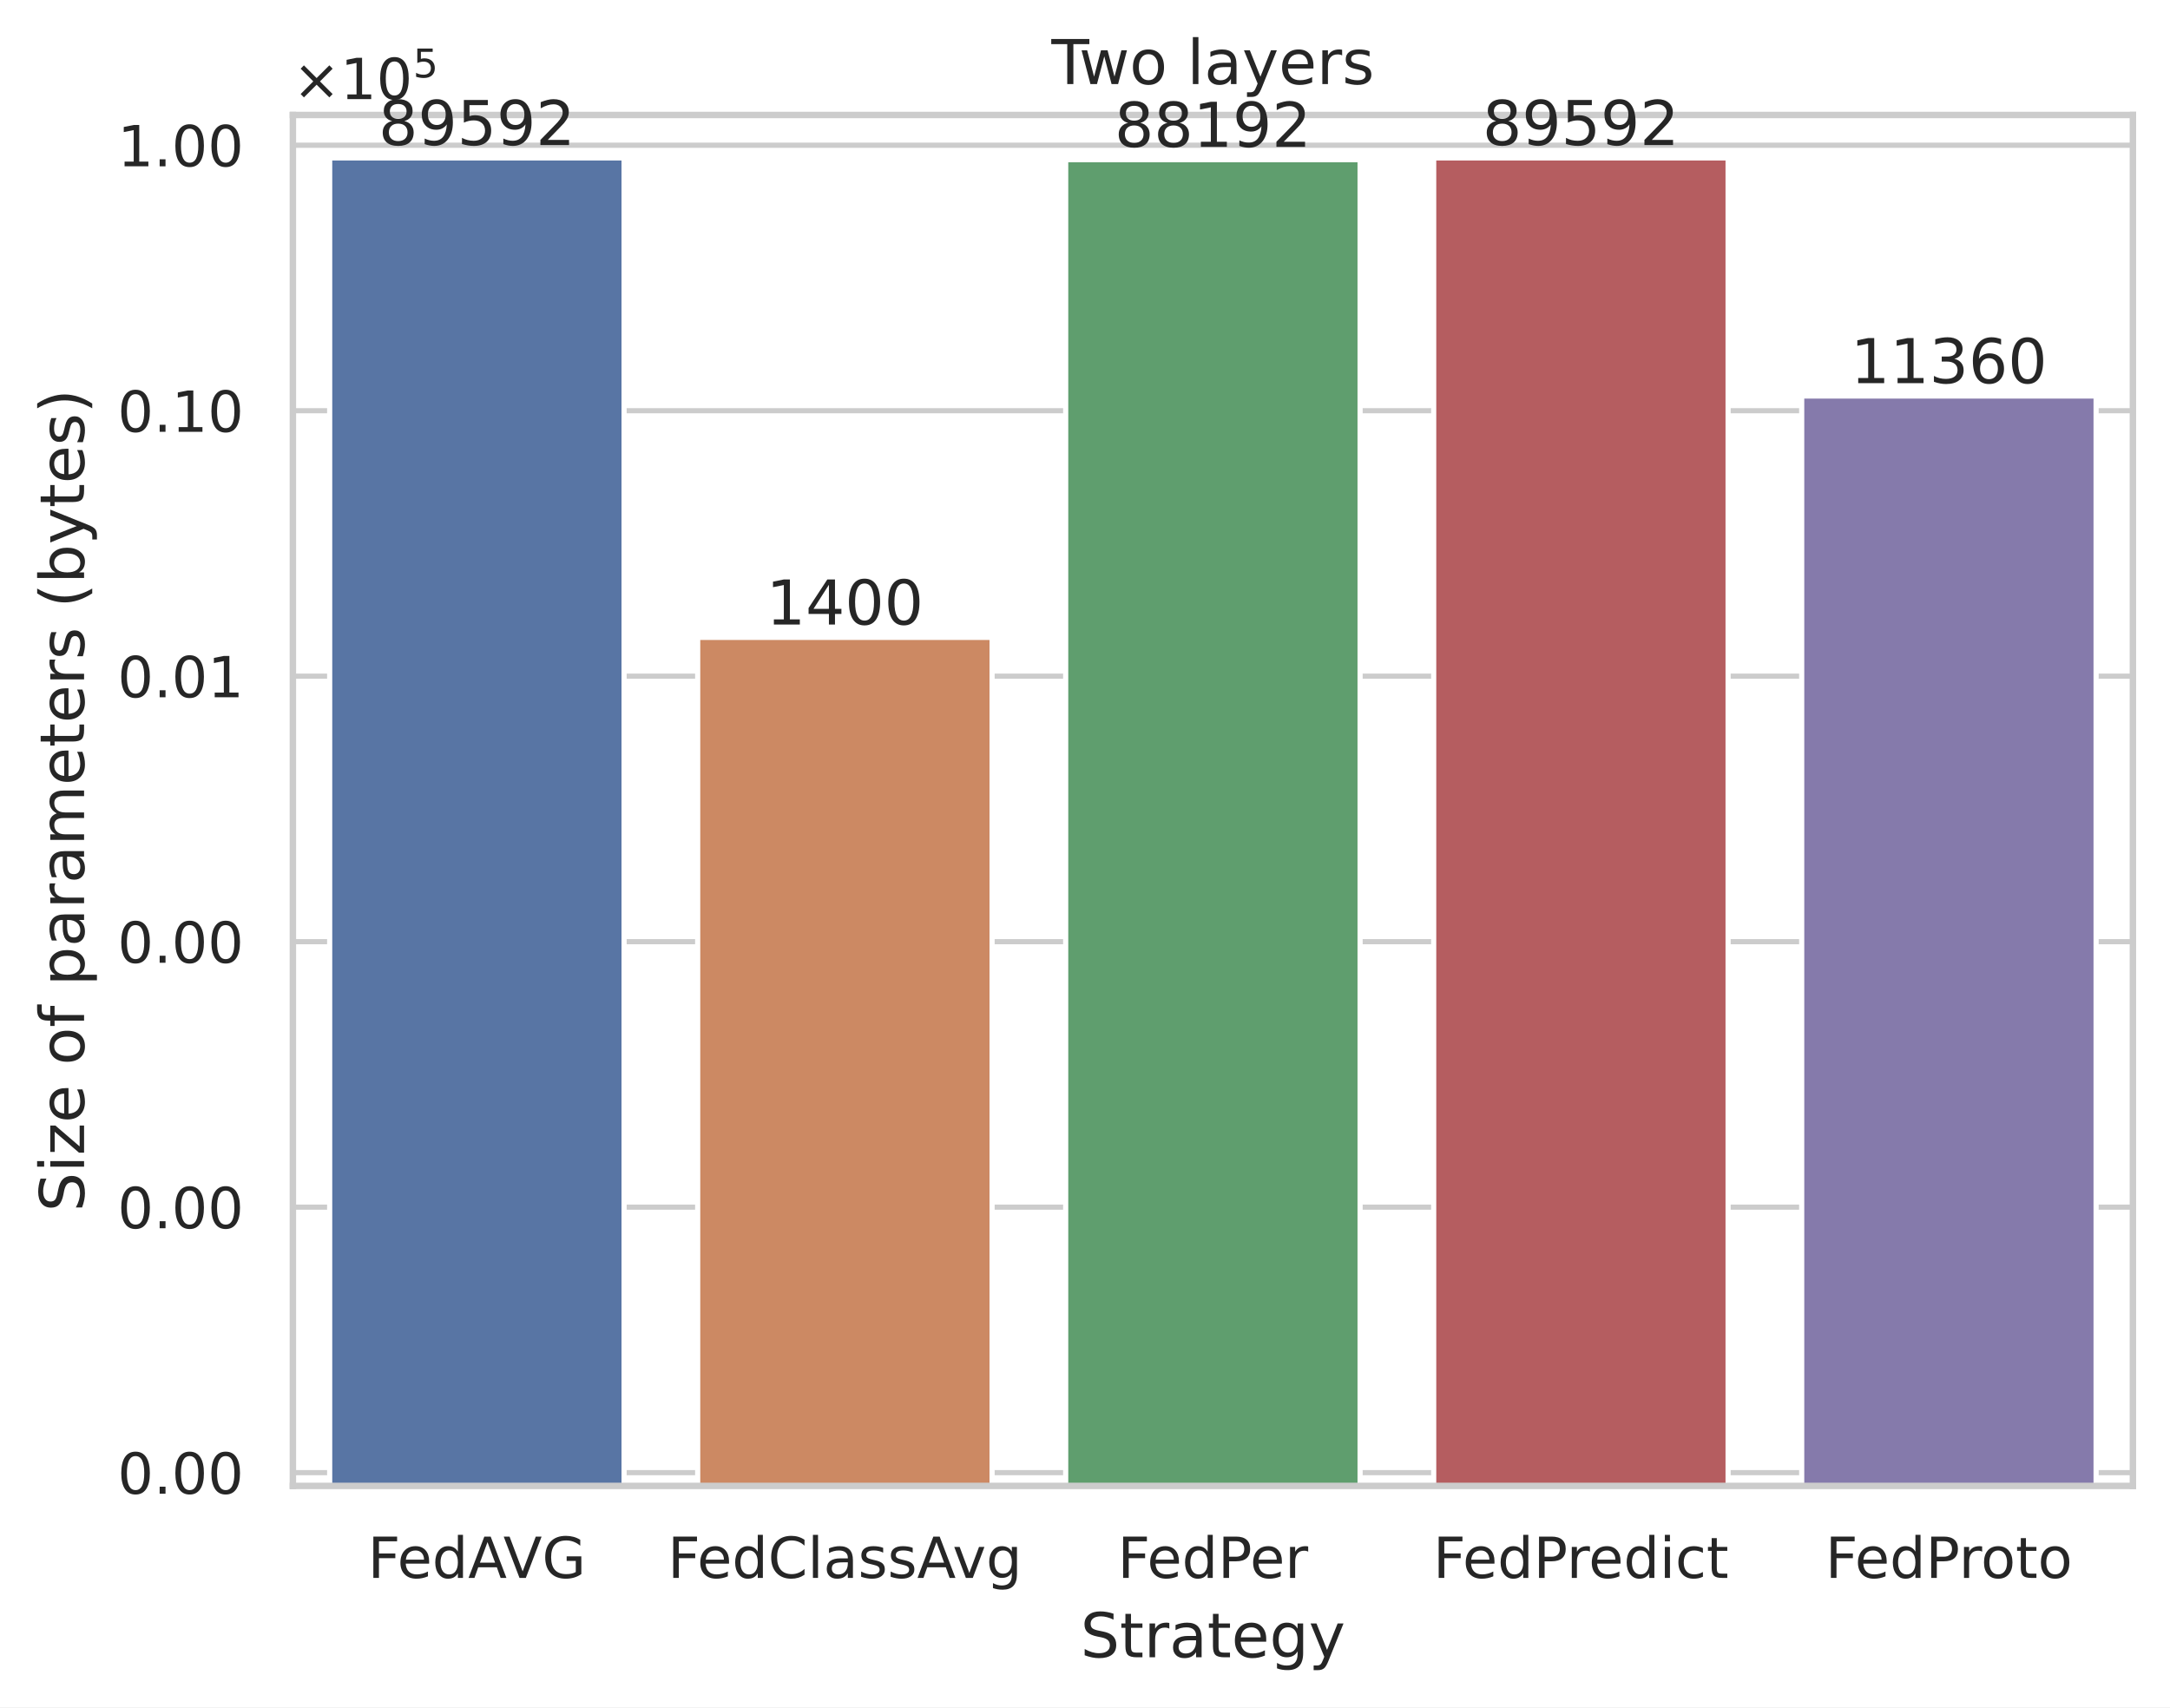
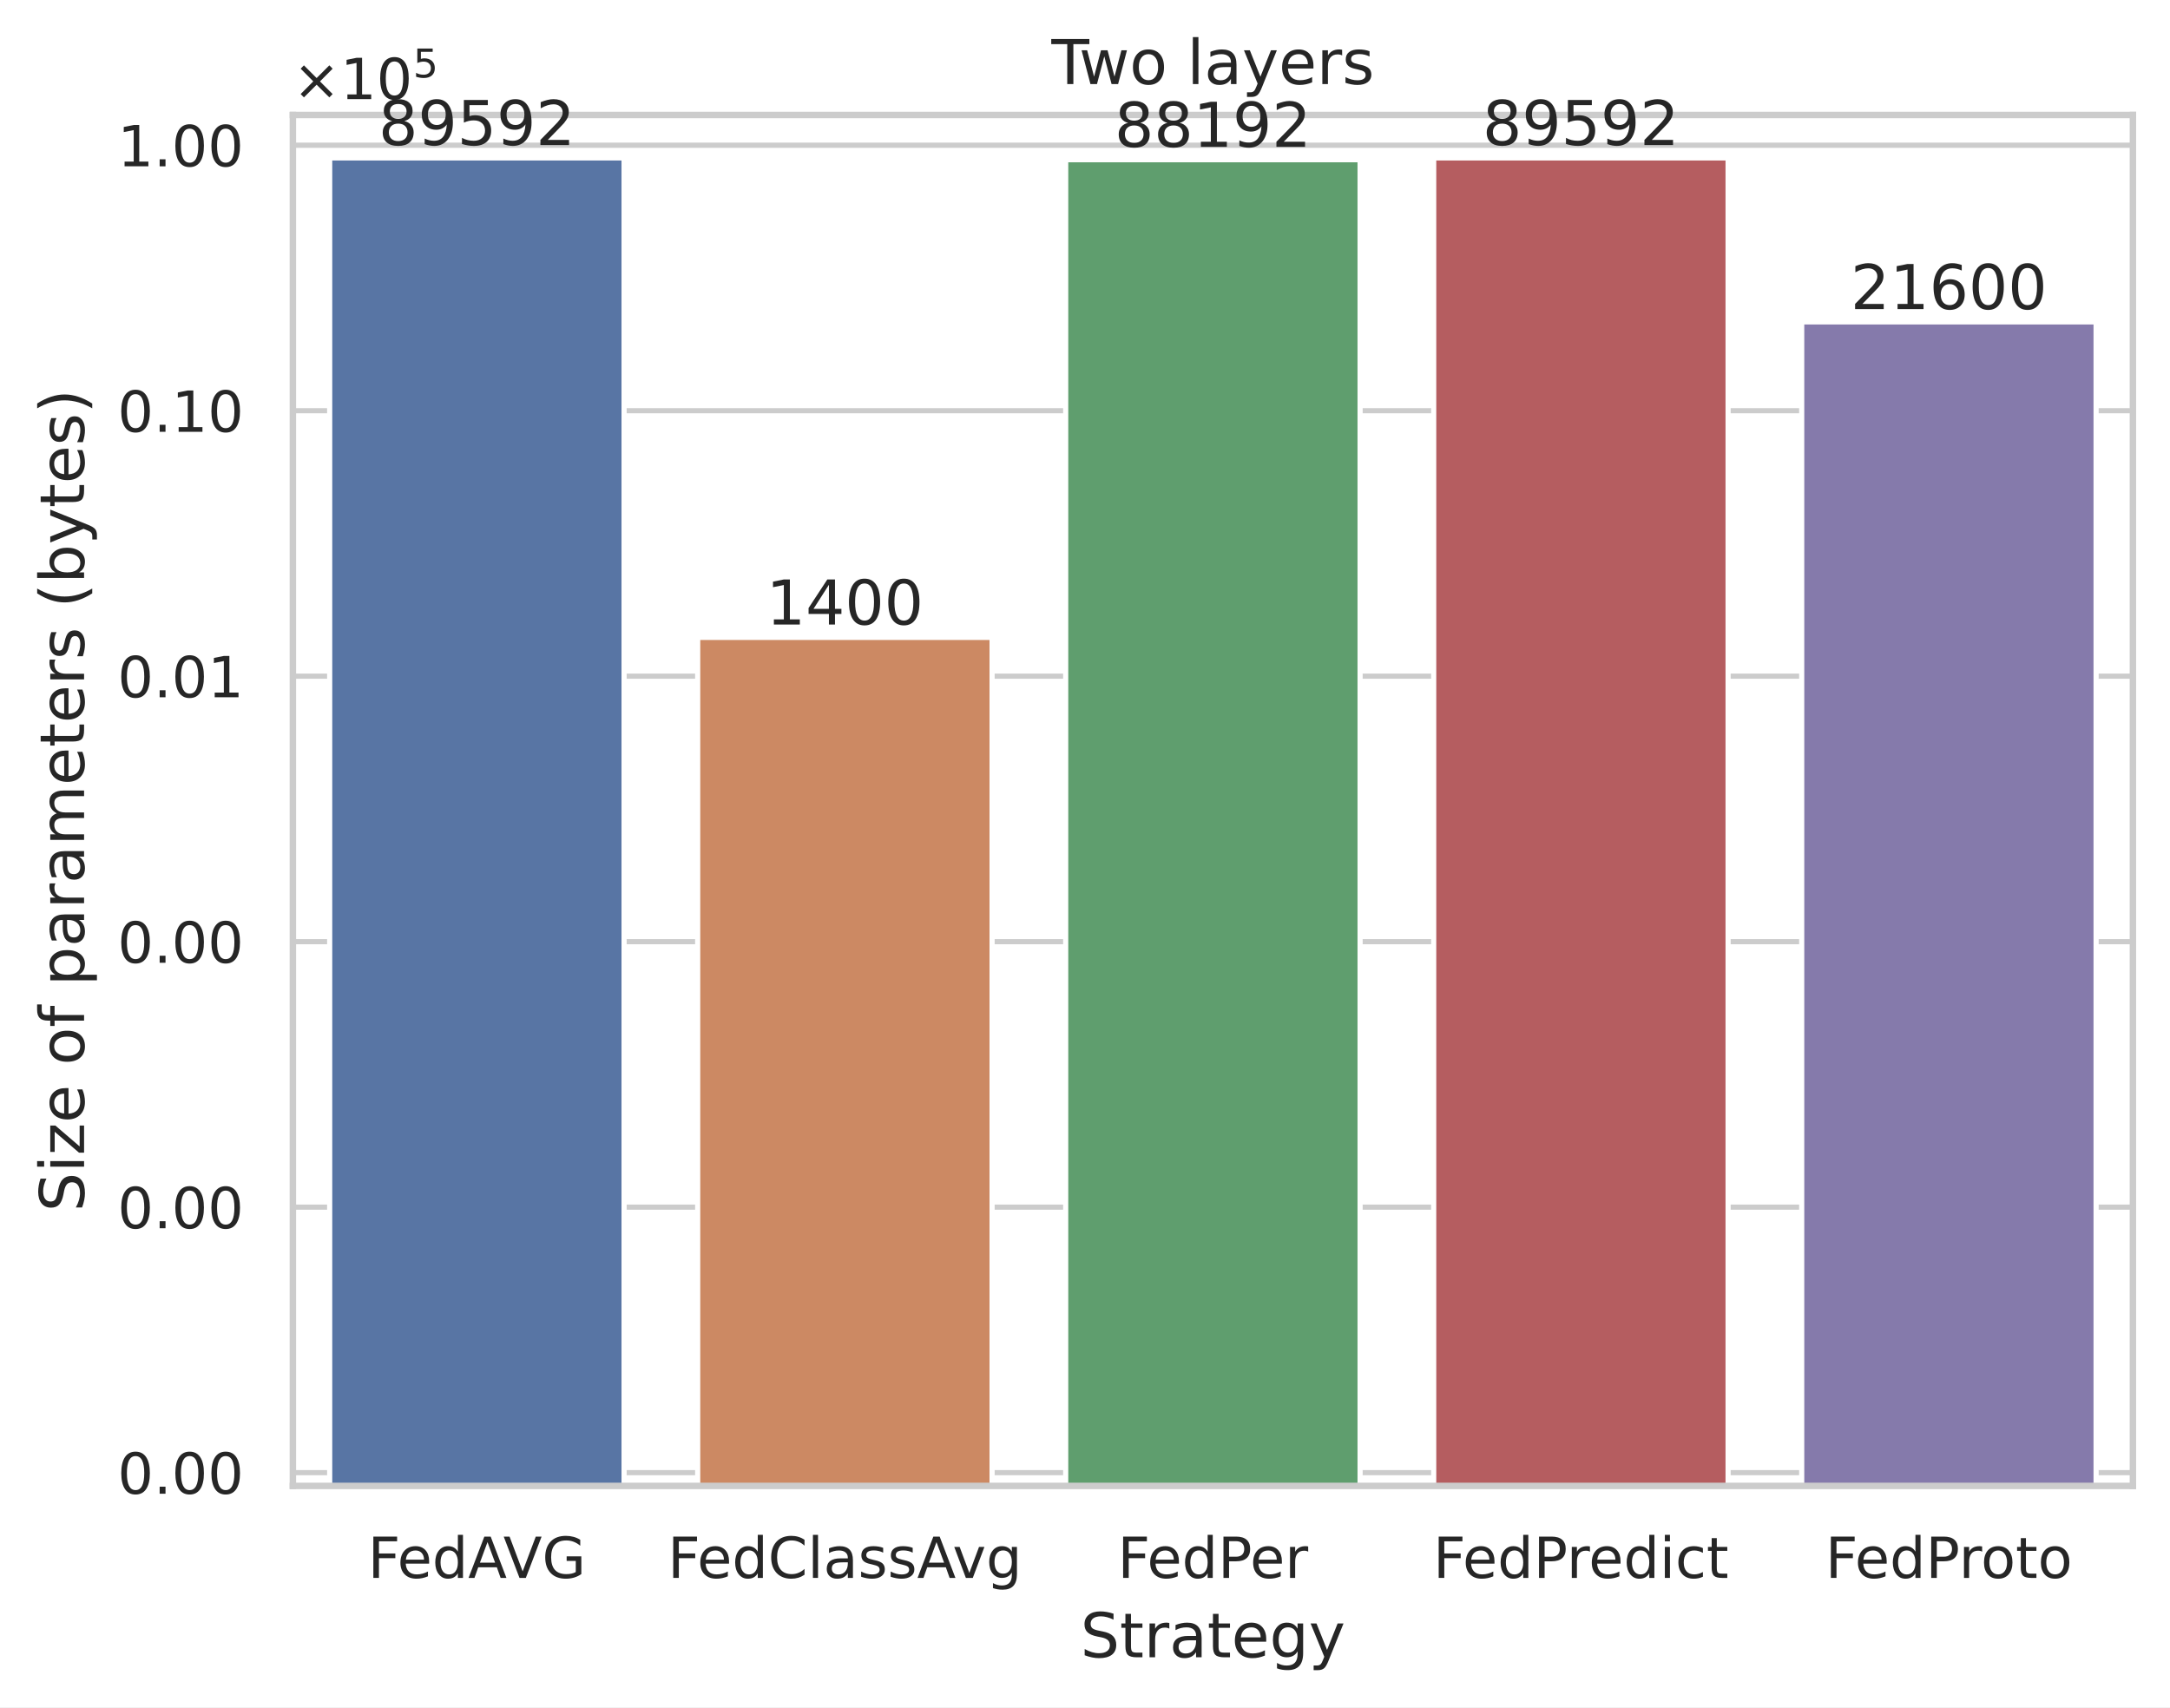
<svg xmlns="http://www.w3.org/2000/svg" xmlns:xlink="http://www.w3.org/1999/xlink" width="421.164pt" height="331.39pt" viewBox="0 0 421.164 331.39" version="1.1">
  <defs>
    <style type="text/css">*{stroke-linejoin: round; stroke-linecap: butt}</style>
  </defs>
  <g id="figure_1">
    <g id="patch_1">
      <path d="M 0 331.39  L 421.164 331.39  L 421.164 0  L 0 0  z " style="fill: #ffffff" />
    </g>
    <g id="axes_1">
      <g id="patch_2">
        <path d="M 56.844 288.43  L 413.964 288.43  L 413.964 22.318  L 56.844 22.318  z " style="fill: #ffffff" />
      </g>
      <g id="matplotlib.axis_1">
        <g id="xtick_1">
          <g id="text_1">
            <g style="fill: #262626" transform="translate(71.38333 306.2884) scale(0.11 -0.11)">
              <defs>
                <path id="DejaVuSans-46" d="M 628 4666  L 3309 4666  L 3309 4134  L 1259 4134  L 1259 2759  L 3109 2759  L 3109 2228  L 1259 2228  L 1259 0  L 628 0  L 628 4666  z " transform="scale(0.015625)" />
                <path id="DejaVuSans-65" d="M 3597 1894  L 3597 1613  L 953 1613  Q 991 1019 1311 708  Q 1631 397 2203 397  Q 2534 397 2845 478  Q 3156 559 3463 722  L 3463 178  Q 3153 47 2828 -22  Q 2503 -91 2169 -91  Q 1331 -91 842 396  Q 353 884 353 1716  Q 353 2575 817 3079  Q 1281 3584 2069 3584  Q 2775 3584 3186 3129  Q 3597 2675 3597 1894  z M 3022 2063  Q 3016 2534 2758 2815  Q 2500 3097 2075 3097  Q 1594 3097 1305 2825  Q 1016 2553 972 2059  L 3022 2063  z " transform="scale(0.015625)" />
                <path id="DejaVuSans-64" d="M 2906 2969  L 2906 4863  L 3481 4863  L 3481 0  L 2906 0  L 2906 525  Q 2725 213 2448 61  Q 2172 -91 1784 -91  Q 1150 -91 751 415  Q 353 922 353 1747  Q 353 2572 751 3078  Q 1150 3584 1784 3584  Q 2172 3584 2448 3432  Q 2725 3281 2906 2969  z M 947 1747  Q 947 1113 1208 752  Q 1469 391 1925 391  Q 2381 391 2643 752  Q 2906 1113 2906 1747  Q 2906 2381 2643 2742  Q 2381 3103 1925 3103  Q 1469 3103 1208 2742  Q 947 2381 947 1747  z " transform="scale(0.015625)" />
                <path id="DejaVuSans-41" d="M 2188 4044  L 1331 1722  L 3047 1722  L 2188 4044  z M 1831 4666  L 2547 4666  L 4325 0  L 3669 0  L 3244 1197  L 1141 1197  L 716 0  L 50 0  L 1831 4666  z " transform="scale(0.015625)" />
                <path id="DejaVuSans-56" d="M 1831 0  L 50 4666  L 709 4666  L 2188 738  L 3669 4666  L 4325 4666  L 2547 0  L 1831 0  z " transform="scale(0.015625)" />
                <path id="DejaVuSans-47" d="M 3809 666  L 3809 1919  L 2778 1919  L 2778 2438  L 4434 2438  L 4434 434  Q 4069 175 3628 42  Q 3188 -91 2688 -91  Q 1594 -91 976 548  Q 359 1188 359 2328  Q 359 3472 976 4111  Q 1594 4750 2688 4750  Q 3144 4750 3555 4637  Q 3966 4525 4313 4306  L 4313 3634  Q 3963 3931 3569 4081  Q 3175 4231 2741 4231  Q 1884 4231 1454 3753  Q 1025 3275 1025 2328  Q 1025 1384 1454 906  Q 1884 428 2741 428  Q 3075 428 3337 486  Q 3600 544 3809 666  z " transform="scale(0.015625)" />
              </defs>
              <use xlink:href="#DejaVuSans-46" />
              <use xlink:href="#DejaVuSans-65" x="52.02" />
              <use xlink:href="#DejaVuSans-64" x="113.543" />
              <use xlink:href="#DejaVuSans-41" x="177.02" />
              <use xlink:href="#DejaVuSans-56" x="239.053" />
              <use xlink:href="#DejaVuSans-47" x="307.461" />
            </g>
          </g>
        </g>
        <g id="xtick_2">
          <g id="text_2">
            <g style="fill: #262626" transform="translate(129.5876 306.2884) scale(0.11 -0.11)">
              <defs>
                <path id="DejaVuSans-43" d="M 4122 4306  L 4122 3641  Q 3803 3938 3442 4084  Q 3081 4231 2675 4231  Q 1875 4231 1450 3742  Q 1025 3253 1025 2328  Q 1025 1406 1450 917  Q 1875 428 2675 428  Q 3081 428 3442 575  Q 3803 722 4122 1019  L 4122 359  Q 3791 134 3420 21  Q 3050 -91 2638 -91  Q 1578 -91 968 557  Q 359 1206 359 2328  Q 359 3453 968 4101  Q 1578 4750 2638 4750  Q 3056 4750 3426 4639  Q 3797 4528 4122 4306  z " transform="scale(0.015625)" />
                <path id="DejaVuSans-6c" d="M 603 4863  L 1178 4863  L 1178 0  L 603 0  L 603 4863  z " transform="scale(0.015625)" />
                <path id="DejaVuSans-61" d="M 2194 1759  Q 1497 1759 1228 1600  Q 959 1441 959 1056  Q 959 750 1161 570  Q 1363 391 1709 391  Q 2188 391 2477 730  Q 2766 1069 2766 1631  L 2766 1759  L 2194 1759  z M 3341 1997  L 3341 0  L 2766 0  L 2766 531  Q 2569 213 2275 61  Q 1981 -91 1556 -91  Q 1019 -91 701 211  Q 384 513 384 1019  Q 384 1609 779 1909  Q 1175 2209 1959 2209  L 2766 2209  L 2766 2266  Q 2766 2663 2505 2880  Q 2244 3097 1772 3097  Q 1472 3097 1187 3025  Q 903 2953 641 2809  L 641 3341  Q 956 3463 1253 3523  Q 1550 3584 1831 3584  Q 2591 3584 2966 3190  Q 3341 2797 3341 1997  z " transform="scale(0.015625)" />
                <path id="DejaVuSans-73" d="M 2834 3397  L 2834 2853  Q 2591 2978 2328 3040  Q 2066 3103 1784 3103  Q 1356 3103 1142 2972  Q 928 2841 928 2578  Q 928 2378 1081 2264  Q 1234 2150 1697 2047  L 1894 2003  Q 2506 1872 2764 1633  Q 3022 1394 3022 966  Q 3022 478 2636 193  Q 2250 -91 1575 -91  Q 1294 -91 989 -36  Q 684 19 347 128  L 347 722  Q 666 556 975 473  Q 1284 391 1588 391  Q 1994 391 2212 530  Q 2431 669 2431 922  Q 2431 1156 2273 1281  Q 2116 1406 1581 1522  L 1381 1569  Q 847 1681 609 1914  Q 372 2147 372 2553  Q 372 3047 722 3315  Q 1072 3584 1716 3584  Q 2034 3584 2315 3537  Q 2597 3491 2834 3397  z " transform="scale(0.015625)" />
                <path id="DejaVuSans-76" d="M 191 3500  L 800 3500  L 1894 563  L 2988 3500  L 3597 3500  L 2284 0  L 1503 0  L 191 3500  z " transform="scale(0.015625)" />
                <path id="DejaVuSans-67" d="M 2906 1791  Q 2906 2416 2648 2759  Q 2391 3103 1925 3103  Q 1463 3103 1205 2759  Q 947 2416 947 1791  Q 947 1169 1205 825  Q 1463 481 1925 481  Q 2391 481 2648 825  Q 2906 1169 2906 1791  z M 3481 434  Q 3481 -459 3084 -895  Q 2688 -1331 1869 -1331  Q 1566 -1331 1297 -1286  Q 1028 -1241 775 -1147  L 775 -588  Q 1028 -725 1275 -790  Q 1522 -856 1778 -856  Q 2344 -856 2625 -561  Q 2906 -266 2906 331  L 2906 616  Q 2728 306 2450 153  Q 2172 0 1784 0  Q 1141 0 747 490  Q 353 981 353 1791  Q 353 2603 747 3093  Q 1141 3584 1784 3584  Q 2172 3584 2450 3431  Q 2728 3278 2906 2969  L 2906 3500  L 3481 3500  L 3481 434  z " transform="scale(0.015625)" />
              </defs>
              <use xlink:href="#DejaVuSans-46" />
              <use xlink:href="#DejaVuSans-65" x="52.02" />
              <use xlink:href="#DejaVuSans-64" x="113.543" />
              <use xlink:href="#DejaVuSans-43" x="177.02" />
              <use xlink:href="#DejaVuSans-6c" x="246.844" />
              <use xlink:href="#DejaVuSans-61" x="274.627" />
              <use xlink:href="#DejaVuSans-73" x="335.906" />
              <use xlink:href="#DejaVuSans-73" x="388.006" />
              <use xlink:href="#DejaVuSans-41" x="440.105" />
              <use xlink:href="#DejaVuSans-76" x="502.639" />
              <use xlink:href="#DejaVuSans-67" x="561.818" />
            </g>
          </g>
        </g>
        <g id="xtick_3">
          <g id="text_3">
            <g style="fill: #262626" transform="translate(216.9048 306.2884) scale(0.11 -0.11)">
              <defs>
                <path id="DejaVuSans-50" d="M 1259 4147  L 1259 2394  L 2053 2394  Q 2494 2394 2734 2622  Q 2975 2850 2975 3272  Q 2975 3691 2734 3919  Q 2494 4147 2053 4147  L 1259 4147  z M 628 4666  L 2053 4666  Q 2838 4666 3239 4311  Q 3641 3956 3641 3272  Q 3641 2581 3239 2228  Q 2838 1875 2053 1875  L 1259 1875  L 1259 0  L 628 0  L 628 4666  z " transform="scale(0.015625)" />
                <path id="DejaVuSans-72" d="M 2631 2963  Q 2534 3019 2420 3045  Q 2306 3072 2169 3072  Q 1681 3072 1420 2755  Q 1159 2438 1159 1844  L 1159 0  L 581 0  L 581 3500  L 1159 3500  L 1159 2956  Q 1341 3275 1631 3429  Q 1922 3584 2338 3584  Q 2397 3584 2469 3576  Q 2541 3569 2628 3553  L 2631 2963  z " transform="scale(0.015625)" />
              </defs>
              <use xlink:href="#DejaVuSans-46" />
              <use xlink:href="#DejaVuSans-65" x="52.02" />
              <use xlink:href="#DejaVuSans-64" x="113.543" />
              <use xlink:href="#DejaVuSans-50" x="177.02" />
              <use xlink:href="#DejaVuSans-65" x="233.697" />
              <use xlink:href="#DejaVuSans-72" x="295.221" />
            </g>
          </g>
        </g>
        <g id="xtick_4">
          <g id="text_4">
            <g style="fill: #262626" transform="translate(278.1495 306.2884) scale(0.11 -0.11)">
              <defs>
                <path id="DejaVuSans-69" d="M 603 3500  L 1178 3500  L 1178 0  L 603 0  L 603 3500  z M 603 4863  L 1178 4863  L 1178 4134  L 603 4134  L 603 4863  z " transform="scale(0.015625)" />
                <path id="DejaVuSans-63" d="M 3122 3366  L 3122 2828  Q 2878 2963 2633 3030  Q 2388 3097 2138 3097  Q 1578 3097 1268 2742  Q 959 2388 959 1747  Q 959 1106 1268 751  Q 1578 397 2138 397  Q 2388 397 2633 464  Q 2878 531 3122 666  L 3122 134  Q 2881 22 2623 -34  Q 2366 -91 2075 -91  Q 1284 -91 818 406  Q 353 903 353 1747  Q 353 2603 823 3093  Q 1294 3584 2113 3584  Q 2378 3584 2631 3529  Q 2884 3475 3122 3366  z " transform="scale(0.015625)" />
                <path id="DejaVuSans-74" d="M 1172 4494  L 1172 3500  L 2356 3500  L 2356 3053  L 1172 3053  L 1172 1153  Q 1172 725 1289 603  Q 1406 481 1766 481  L 2356 481  L 2356 0  L 1766 0  Q 1100 0 847 248  Q 594 497 594 1153  L 594 3053  L 172 3053  L 172 3500  L 594 3500  L 594 4494  L 1172 4494  z " transform="scale(0.015625)" />
              </defs>
              <use xlink:href="#DejaVuSans-46" />
              <use xlink:href="#DejaVuSans-65" x="52.02" />
              <use xlink:href="#DejaVuSans-64" x="113.543" />
              <use xlink:href="#DejaVuSans-50" x="177.02" />
              <use xlink:href="#DejaVuSans-72" x="235.572" />
              <use xlink:href="#DejaVuSans-65" x="274.436" />
              <use xlink:href="#DejaVuSans-64" x="335.959" />
              <use xlink:href="#DejaVuSans-69" x="399.436" />
              <use xlink:href="#DejaVuSans-63" x="427.219" />
              <use xlink:href="#DejaVuSans-74" x="482.199" />
            </g>
          </g>
        </g>
        <g id="xtick_5">
          <g id="text_5">
            <g style="fill: #262626" transform="translate(354.2709 306.2884) scale(0.11 -0.11)">
              <defs>
                <path id="DejaVuSans-6f" d="M 1959 3097  Q 1497 3097 1228 2736  Q 959 2375 959 1747  Q 959 1119 1226 758  Q 1494 397 1959 397  Q 2419 397 2687 759  Q 2956 1122 2956 1747  Q 2956 2369 2687 2733  Q 2419 3097 1959 3097  z M 1959 3584  Q 2709 3584 3137 3096  Q 3566 2609 3566 1747  Q 3566 888 3137 398  Q 2709 -91 1959 -91  Q 1206 -91 779 398  Q 353 888 353 1747  Q 353 2609 779 3096  Q 1206 3584 1959 3584  z " transform="scale(0.015625)" />
              </defs>
              <use xlink:href="#DejaVuSans-46" />
              <use xlink:href="#DejaVuSans-65" x="52.02" />
              <use xlink:href="#DejaVuSans-64" x="113.543" />
              <use xlink:href="#DejaVuSans-50" x="177.02" />
              <use xlink:href="#DejaVuSans-72" x="235.572" />
              <use xlink:href="#DejaVuSans-6f" x="274.436" />
              <use xlink:href="#DejaVuSans-74" x="335.617" />
              <use xlink:href="#DejaVuSans-6f" x="374.826" />
            </g>
          </g>
        </g>
        <g id="text_6">
          <g style="fill: #262626" transform="translate(209.6947 321.6942) scale(0.12 -0.12)">
            <defs>
              <path id="DejaVuSans-53" d="M 3425 4513  L 3425 3897  Q 3066 4069 2747 4153  Q 2428 4238 2131 4238  Q 1616 4238 1336 4038  Q 1056 3838 1056 3469  Q 1056 3159 1242 3001  Q 1428 2844 1947 2747  L 2328 2669  Q 3034 2534 3370 2195  Q 3706 1856 3706 1288  Q 3706 609 3251 259  Q 2797 -91 1919 -91  Q 1588 -91 1214 -16  Q 841 59 441 206  L 441 856  Q 825 641 1194 531  Q 1563 422 1919 422  Q 2459 422 2753 634  Q 3047 847 3047 1241  Q 3047 1584 2836 1778  Q 2625 1972 2144 2069  L 1759 2144  Q 1053 2284 737 2584  Q 422 2884 422 3419  Q 422 4038 858 4394  Q 1294 4750 2059 4750  Q 2388 4750 2728 4690  Q 3069 4631 3425 4513  z " transform="scale(0.015625)" />
              <path id="DejaVuSans-79" d="M 2059 -325  Q 1816 -950 1584 -1140  Q 1353 -1331 966 -1331  L 506 -1331  L 506 -850  L 844 -850  Q 1081 -850 1212 -737  Q 1344 -625 1503 -206  L 1606 56  L 191 3500  L 800 3500  L 1894 763  L 2988 3500  L 3597 3500  L 2059 -325  z " transform="scale(0.015625)" />
            </defs>
            <use xlink:href="#DejaVuSans-53" />
            <use xlink:href="#DejaVuSans-74" x="63.477" />
            <use xlink:href="#DejaVuSans-72" x="102.686" />
            <use xlink:href="#DejaVuSans-61" x="143.799" />
            <use xlink:href="#DejaVuSans-74" x="205.078" />
            <use xlink:href="#DejaVuSans-65" x="244.287" />
            <use xlink:href="#DejaVuSans-67" x="305.811" />
            <use xlink:href="#DejaVuSans-79" x="369.287" />
          </g>
        </g>
      </g>
      <g id="matplotlib.axis_2">
        <g id="ytick_1">
          <g id="line2d_1">
-             <path d="M 56.844 285.853  L 413.964 285.853  " clip-path="url(#pbe682f373b)" style="fill: none; stroke: #cccccc; stroke-linecap: round" />
+             <path d="M 56.844 285.853  L 413.964 285.853  " clip-path="url(#p8d8cbe5190)" style="fill: none; stroke: #cccccc; stroke-linecap: round" />
          </g>
          <g id="text_7">
            <g style="fill: #262626" transform="translate(22.81375 290.0326) scale(0.11 -0.11)">
              <defs>
                <path id="DejaVuSans-30" d="M 2034 4250  Q 1547 4250 1301 3770  Q 1056 3291 1056 2328  Q 1056 1369 1301 889  Q 1547 409 2034 409  Q 2525 409 2770 889  Q 3016 1369 3016 2328  Q 3016 3291 2770 3770  Q 2525 4250 2034 4250  z M 2034 4750  Q 2819 4750 3233 4129  Q 3647 3509 3647 2328  Q 3647 1150 3233 529  Q 2819 -91 2034 -91  Q 1250 -91 836 529  Q 422 1150 422 2328  Q 422 3509 836 4129  Q 1250 4750 2034 4750  z " transform="scale(0.015625)" />
                <path id="DejaVuSans-2e" d="M 684 794  L 1344 794  L 1344 0  L 684 0  L 684 794  z " transform="scale(0.015625)" />
              </defs>
              <use xlink:href="#DejaVuSans-30" transform="translate(0 0.78125)" />
              <use xlink:href="#DejaVuSans-2e" transform="translate(63.62305 0.78125)" />
              <use xlink:href="#DejaVuSans-30" transform="translate(95.41016 0.78125)" />
              <use xlink:href="#DejaVuSans-30" transform="translate(159.0332 0.78125)" />
            </g>
          </g>
        </g>
        <g id="ytick_2">
          <g id="line2d_2">
-             <path d="M 56.844 234.321  L 413.964 234.321  " clip-path="url(#pbe682f373b)" style="fill: none; stroke: #cccccc; stroke-linecap: round" />
+             <path d="M 56.844 234.321  L 413.964 234.321  " clip-path="url(#p8d8cbe5190)" style="fill: none; stroke: #cccccc; stroke-linecap: round" />
          </g>
          <g id="text_8">
            <g style="fill: #262626" transform="translate(22.81375 238.4999) scale(0.11 -0.11)">
              <use xlink:href="#DejaVuSans-30" transform="translate(0 0.78125)" />
              <use xlink:href="#DejaVuSans-2e" transform="translate(63.62305 0.78125)" />
              <use xlink:href="#DejaVuSans-30" transform="translate(95.41016 0.78125)" />
              <use xlink:href="#DejaVuSans-30" transform="translate(159.0332 0.78125)" />
            </g>
          </g>
        </g>
        <g id="ytick_3">
          <g id="line2d_3">
-             <path d="M 56.844 182.788  L 413.964 182.788  " clip-path="url(#pbe682f373b)" style="fill: none; stroke: #cccccc; stroke-linecap: round" />
+             <path d="M 56.844 182.788  L 413.964 182.788  " clip-path="url(#p8d8cbe5190)" style="fill: none; stroke: #cccccc; stroke-linecap: round" />
          </g>
          <g id="text_9">
            <g style="fill: #262626" transform="translate(22.81375 186.9672) scale(0.11 -0.11)">
              <use xlink:href="#DejaVuSans-30" transform="translate(0 0.78125)" />
              <use xlink:href="#DejaVuSans-2e" transform="translate(63.62305 0.78125)" />
              <use xlink:href="#DejaVuSans-30" transform="translate(95.41016 0.78125)" />
              <use xlink:href="#DejaVuSans-30" transform="translate(159.0332 0.78125)" />
            </g>
          </g>
        </g>
        <g id="ytick_4">
          <g id="line2d_4">
-             <path d="M 56.844 131.255  L 413.964 131.255  " clip-path="url(#pbe682f373b)" style="fill: none; stroke: #cccccc; stroke-linecap: round" />
+             <path d="M 56.844 131.255  L 413.964 131.255  " clip-path="url(#p8d8cbe5190)" style="fill: none; stroke: #cccccc; stroke-linecap: round" />
          </g>
          <g id="text_10">
            <g style="fill: #262626" transform="translate(22.81375 135.4345) scale(0.11 -0.11)">
              <defs>
                <path id="DejaVuSans-31" d="M 794 531  L 1825 531  L 1825 4091  L 703 3866  L 703 4441  L 1819 4666  L 2450 4666  L 2450 531  L 3481 531  L 3481 0  L 794 0  L 794 531  z " transform="scale(0.015625)" />
              </defs>
              <use xlink:href="#DejaVuSans-30" transform="translate(0 0.78125)" />
              <use xlink:href="#DejaVuSans-2e" transform="translate(63.62305 0.78125)" />
              <use xlink:href="#DejaVuSans-30" transform="translate(95.41016 0.78125)" />
              <use xlink:href="#DejaVuSans-31" transform="translate(159.0332 0.78125)" />
            </g>
          </g>
        </g>
        <g id="ytick_5">
          <g id="line2d_5">
-             <path d="M 56.844 79.723  L 413.964 79.723  " clip-path="url(#pbe682f373b)" style="fill: none; stroke: #cccccc; stroke-linecap: round" />
+             <path d="M 56.844 79.723  L 413.964 79.723  " clip-path="url(#p8d8cbe5190)" style="fill: none; stroke: #cccccc; stroke-linecap: round" />
          </g>
          <g id="text_11">
            <g style="fill: #262626" transform="translate(22.81375 83.90179) scale(0.11 -0.11)">
              <use xlink:href="#DejaVuSans-30" transform="translate(0 0.78125)" />
              <use xlink:href="#DejaVuSans-2e" transform="translate(63.62305 0.78125)" />
              <use xlink:href="#DejaVuSans-31" transform="translate(95.41016 0.78125)" />
              <use xlink:href="#DejaVuSans-30" transform="translate(159.0332 0.78125)" />
            </g>
          </g>
        </g>
        <g id="ytick_6">
          <g id="line2d_6">
-             <path d="M 56.844 28.19  L 413.964 28.19  " clip-path="url(#pbe682f373b)" style="fill: none; stroke: #cccccc; stroke-linecap: round" />
+             <path d="M 56.844 28.19  L 413.964 28.19  " clip-path="url(#p8d8cbe5190)" style="fill: none; stroke: #cccccc; stroke-linecap: round" />
          </g>
          <g id="text_12">
            <g style="fill: #262626" transform="translate(22.81375 32.36908) scale(0.11 -0.11)">
              <use xlink:href="#DejaVuSans-31" transform="translate(0 0.78125)" />
              <use xlink:href="#DejaVuSans-2e" transform="translate(63.62305 0.78125)" />
              <use xlink:href="#DejaVuSans-30" transform="translate(95.41016 0.78125)" />
              <use xlink:href="#DejaVuSans-30" transform="translate(159.0332 0.78125)" />
            </g>
          </g>
        </g>
        <g id="ytick_7" />
        <g id="ytick_8" />
        <g id="ytick_9" />
        <g id="ytick_10" />
        <g id="ytick_11" />
        <g id="ytick_12" />
        <g id="ytick_13" />
        <g id="ytick_14" />
        <g id="ytick_15" />
        <g id="ytick_16" />
        <g id="ytick_17" />
        <g id="ytick_18" />
        <g id="ytick_19" />
        <g id="ytick_20" />
        <g id="ytick_21" />
        <g id="ytick_22" />
        <g id="ytick_23" />
        <g id="ytick_24" />
        <g id="ytick_25" />
        <g id="ytick_26" />
        <g id="ytick_27" />
        <g id="ytick_28" />
        <g id="ytick_29" />
        <g id="ytick_30" />
        <g id="ytick_31" />
        <g id="ytick_32" />
        <g id="ytick_33" />
        <g id="ytick_34" />
        <g id="ytick_35" />
        <g id="ytick_36" />
        <g id="ytick_37" />
        <g id="ytick_38" />
        <g id="ytick_39" />
        <g id="ytick_40" />
        <g id="ytick_41" />
        <g id="ytick_42" />
        <g id="ytick_43" />
        <g id="ytick_44" />
        <g id="ytick_45" />
        <g id="ytick_46" />
        <g id="ytick_47" />
        <g id="text_13">
          <g style="fill: #262626" transform="translate(16.31812 235.2088) rotate(-90) scale(0.12 -0.12)">
            <defs>
              <path id="DejaVuSans-7a" d="M 353 3500  L 3084 3500  L 3084 2975  L 922 459  L 3084 459  L 3084 0  L 275 0  L 275 525  L 2438 3041  L 353 3041  L 353 3500  z " transform="scale(0.015625)" />
              <path id="DejaVuSans-20" transform="scale(0.015625)" />
              <path id="DejaVuSans-66" d="M 2375 4863  L 2375 4384  L 1825 4384  Q 1516 4384 1395 4259  Q 1275 4134 1275 3809  L 1275 3500  L 2222 3500  L 2222 3053  L 1275 3053  L 1275 0  L 697 0  L 697 3053  L 147 3053  L 147 3500  L 697 3500  L 697 3744  Q 697 4328 969 4595  Q 1241 4863 1831 4863  L 2375 4863  z " transform="scale(0.015625)" />
              <path id="DejaVuSans-70" d="M 1159 525  L 1159 -1331  L 581 -1331  L 581 3500  L 1159 3500  L 1159 2969  Q 1341 3281 1617 3432  Q 1894 3584 2278 3584  Q 2916 3584 3314 3078  Q 3713 2572 3713 1747  Q 3713 922 3314 415  Q 2916 -91 2278 -91  Q 1894 -91 1617 61  Q 1341 213 1159 525  z M 3116 1747  Q 3116 2381 2855 2742  Q 2594 3103 2138 3103  Q 1681 3103 1420 2742  Q 1159 2381 1159 1747  Q 1159 1113 1420 752  Q 1681 391 2138 391  Q 2594 391 2855 752  Q 3116 1113 3116 1747  z " transform="scale(0.015625)" />
              <path id="DejaVuSans-6d" d="M 3328 2828  Q 3544 3216 3844 3400  Q 4144 3584 4550 3584  Q 5097 3584 5394 3201  Q 5691 2819 5691 2113  L 5691 0  L 5113 0  L 5113 2094  Q 5113 2597 4934 2840  Q 4756 3084 4391 3084  Q 3944 3084 3684 2787  Q 3425 2491 3425 1978  L 3425 0  L 2847 0  L 2847 2094  Q 2847 2600 2669 2842  Q 2491 3084 2119 3084  Q 1678 3084 1418 2786  Q 1159 2488 1159 1978  L 1159 0  L 581 0  L 581 3500  L 1159 3500  L 1159 2956  Q 1356 3278 1631 3431  Q 1906 3584 2284 3584  Q 2666 3584 2933 3390  Q 3200 3197 3328 2828  z " transform="scale(0.015625)" />
              <path id="DejaVuSans-28" d="M 1984 4856  Q 1566 4138 1362 3434  Q 1159 2731 1159 2009  Q 1159 1288 1364 580  Q 1569 -128 1984 -844  L 1484 -844  Q 1016 -109 783 600  Q 550 1309 550 2009  Q 550 2706 781 3412  Q 1013 4119 1484 4856  L 1984 4856  z " transform="scale(0.015625)" />
              <path id="DejaVuSans-62" d="M 3116 1747  Q 3116 2381 2855 2742  Q 2594 3103 2138 3103  Q 1681 3103 1420 2742  Q 1159 2381 1159 1747  Q 1159 1113 1420 752  Q 1681 391 2138 391  Q 2594 391 2855 752  Q 3116 1113 3116 1747  z M 1159 2969  Q 1341 3281 1617 3432  Q 1894 3584 2278 3584  Q 2916 3584 3314 3078  Q 3713 2572 3713 1747  Q 3713 922 3314 415  Q 2916 -91 2278 -91  Q 1894 -91 1617 61  Q 1341 213 1159 525  L 1159 0  L 581 0  L 581 4863  L 1159 4863  L 1159 2969  z " transform="scale(0.015625)" />
              <path id="DejaVuSans-29" d="M 513 4856  L 1013 4856  Q 1481 4119 1714 3412  Q 1947 2706 1947 2009  Q 1947 1309 1714 600  Q 1481 -109 1013 -844  L 513 -844  Q 928 -128 1133 580  Q 1338 1288 1338 2009  Q 1338 2731 1133 3434  Q 928 4138 513 4856  z " transform="scale(0.015625)" />
            </defs>
            <use xlink:href="#DejaVuSans-53" />
            <use xlink:href="#DejaVuSans-69" x="63.477" />
            <use xlink:href="#DejaVuSans-7a" x="91.26" />
            <use xlink:href="#DejaVuSans-65" x="143.75" />
            <use xlink:href="#DejaVuSans-20" x="205.273" />
            <use xlink:href="#DejaVuSans-6f" x="237.061" />
            <use xlink:href="#DejaVuSans-66" x="298.242" />
            <use xlink:href="#DejaVuSans-20" x="333.447" />
            <use xlink:href="#DejaVuSans-70" x="365.234" />
            <use xlink:href="#DejaVuSans-61" x="428.711" />
            <use xlink:href="#DejaVuSans-72" x="489.99" />
            <use xlink:href="#DejaVuSans-61" x="531.104" />
            <use xlink:href="#DejaVuSans-6d" x="592.383" />
            <use xlink:href="#DejaVuSans-65" x="689.795" />
            <use xlink:href="#DejaVuSans-74" x="751.318" />
            <use xlink:href="#DejaVuSans-65" x="790.527" />
            <use xlink:href="#DejaVuSans-72" x="852.051" />
            <use xlink:href="#DejaVuSans-73" x="893.164" />
            <use xlink:href="#DejaVuSans-20" x="945.264" />
            <use xlink:href="#DejaVuSans-28" x="977.051" />
            <use xlink:href="#DejaVuSans-62" x="1016.064" />
            <use xlink:href="#DejaVuSans-79" x="1079.541" />
            <use xlink:href="#DejaVuSans-74" x="1138.721" />
            <use xlink:href="#DejaVuSans-65" x="1177.93" />
            <use xlink:href="#DejaVuSans-73" x="1239.453" />
            <use xlink:href="#DejaVuSans-29" x="1291.553" />
          </g>
        </g>
        <g id="text_14">
          <g style="fill: #262626" transform="translate(56.84375 19.31812) scale(0.11 -0.11)">
            <defs>
              <path id="DejaVuSans-d7" d="M 4488 3438  L 3059 2003  L 4488 575  L 4116 197  L 2681 1631  L 1247 197  L 878 575  L 2303 2003  L 878 3438  L 1247 3816  L 2681 2381  L 4116 3816  L 4488 3438  z " transform="scale(0.015625)" />
              <path id="DejaVuSans-35" d="M 691 4666  L 3169 4666  L 3169 4134  L 1269 4134  L 1269 2991  Q 1406 3038 1543 3061  Q 1681 3084 1819 3084  Q 2600 3084 3056 2656  Q 3513 2228 3513 1497  Q 3513 744 3044 326  Q 2575 -91 1722 -91  Q 1428 -91 1123 -41  Q 819 9 494 109  L 494 744  Q 775 591 1075 516  Q 1375 441 1709 441  Q 2250 441 2565 725  Q 2881 1009 2881 1497  Q 2881 1984 2565 2268  Q 2250 2553 1709 2553  Q 1456 2553 1204 2497  Q 953 2441 691 2322  L 691 4666  z " transform="scale(0.015625)" />
            </defs>
            <use xlink:href="#DejaVuSans-d7" transform="translate(0 0.684375)" />
            <use xlink:href="#DejaVuSans-31" transform="translate(83.78906 0.684375)" />
            <use xlink:href="#DejaVuSans-30" transform="translate(147.4121 0.684375)" />
            <use xlink:href="#DejaVuSans-35" transform="translate(211.9922 38.96563) scale(0.7)" />
          </g>
        </g>
      </g>
      <g id="patch_3">
-         <path d="M 63.986 51818.564  L 121.125 51818.564  L 121.125 30.65  L 63.986 30.65  z " clip-path="url(#pbe682f373b)" style="fill: #5875a4; stroke: #ffffff; stroke-linejoin: miter" />
+         <path d="M 63.986 51818.564  L 121.125 51818.564  L 121.125 30.65  L 63.986 30.65  z " clip-path="url(#p8d8cbe5190)" style="fill: #5875a4; stroke: #ffffff; stroke-linejoin: miter" />
      </g>
      <g id="patch_4">
-         <path d="M 135.41 51818.564  L 192.549 51818.564  L 192.549 123.725  L 135.41 123.725  z " clip-path="url(#pbe682f373b)" style="fill: #cc8963; stroke: #ffffff; stroke-linejoin: miter" />
+         <path d="M 135.41 51818.564  L 192.549 51818.564  L 192.549 123.725  L 135.41 123.725  z " clip-path="url(#p8d8cbe5190)" style="fill: #cc8963; stroke: #ffffff; stroke-linejoin: miter" />
      </g>
      <g id="patch_5">
-         <path d="M 206.834 51818.564  L 263.973 51818.564  L 263.973 31.002  L 206.834 31.002  z " clip-path="url(#pbe682f373b)" style="fill: #5f9e6e; stroke: #ffffff; stroke-linejoin: miter" />
+         <path d="M 206.834 51818.564  L 263.973 51818.564  L 263.973 31.002  L 206.834 31.002  z " clip-path="url(#p8d8cbe5190)" style="fill: #5f9e6e; stroke: #ffffff; stroke-linejoin: miter" />
      </g>
      <g id="patch_6">
-         <path d="M 278.258 51818.564  L 335.397 51818.564  L 335.397 30.65  L 278.258 30.65  z " clip-path="url(#pbe682f373b)" style="fill: #b55d60; stroke: #ffffff; stroke-linejoin: miter" />
+         <path d="M 278.258 51818.564  L 335.397 51818.564  L 335.397 30.65  L 278.258 30.65  z " clip-path="url(#p8d8cbe5190)" style="fill: #b55d60; stroke: #ffffff; stroke-linejoin: miter" />
      </g>
      <g id="patch_7">
-         <path d="M 349.682 51818.564  L 406.821 51818.564  L 406.821 76.869  L 349.682 76.869  z " clip-path="url(#pbe682f373b)" style="fill: #857aab; stroke: #ffffff; stroke-linejoin: miter" />
+         <path d="M 349.682 51818.564  L 406.821 51818.564  L 406.821 62.487  L 349.682 62.487  z " clip-path="url(#p8d8cbe5190)" style="fill: #857aab; stroke: #ffffff; stroke-linejoin: miter" />
      </g>
      <g id="line2d_7">
-         <path clip-path="url(#pbe682f373b)" style="fill: none; stroke: #424242; stroke-width: 2.7; stroke-linecap: round" />
+         <path clip-path="url(#p8d8cbe5190)" style="fill: none; stroke: #424242; stroke-width: 2.7; stroke-linecap: round" />
      </g>
      <g id="line2d_8">
-         <path clip-path="url(#pbe682f373b)" style="fill: none; stroke: #424242; stroke-width: 2.7; stroke-linecap: round" />
+         <path clip-path="url(#p8d8cbe5190)" style="fill: none; stroke: #424242; stroke-width: 2.7; stroke-linecap: round" />
      </g>
      <g id="line2d_9">
-         <path clip-path="url(#pbe682f373b)" style="fill: none; stroke: #424242; stroke-width: 2.7; stroke-linecap: round" />
+         <path clip-path="url(#p8d8cbe5190)" style="fill: none; stroke: #424242; stroke-width: 2.7; stroke-linecap: round" />
      </g>
      <g id="line2d_10">
-         <path clip-path="url(#pbe682f373b)" style="fill: none; stroke: #424242; stroke-width: 2.7; stroke-linecap: round" />
+         <path clip-path="url(#p8d8cbe5190)" style="fill: none; stroke: #424242; stroke-width: 2.7; stroke-linecap: round" />
      </g>
      <g id="line2d_11">
-         <path clip-path="url(#pbe682f373b)" style="fill: none; stroke: #424242; stroke-width: 2.7; stroke-linecap: round" />
+         <path clip-path="url(#p8d8cbe5190)" style="fill: none; stroke: #424242; stroke-width: 2.7; stroke-linecap: round" />
      </g>
      <g id="patch_8">
        <path d="M 56.844 288.43  L 56.844 22.318  " style="fill: none; stroke: #cccccc; stroke-width: 1.25; stroke-linejoin: miter; stroke-linecap: square" />
      </g>
      <g id="patch_9">
        <path d="M 413.964 288.43  L 413.964 22.318  " style="fill: none; stroke: #cccccc; stroke-width: 1.25; stroke-linejoin: miter; stroke-linecap: square" />
      </g>
      <g id="patch_10">
        <path d="M 56.844 288.43  L 413.964 288.43  " style="fill: none; stroke: #cccccc; stroke-width: 1.25; stroke-linejoin: miter; stroke-linecap: square" />
      </g>
      <g id="patch_11">
        <path d="M 56.844 22.318  L 413.964 22.318  " style="fill: none; stroke: #cccccc; stroke-width: 1.25; stroke-linejoin: miter; stroke-linecap: square" />
      </g>
      <g id="text_15">
        <g style="fill: #262626" transform="translate(73.46825 28.15401) scale(0.12 -0.12)">
          <defs>
            <path id="DejaVuSans-38" d="M 2034 2216  Q 1584 2216 1326 1975  Q 1069 1734 1069 1313  Q 1069 891 1326 650  Q 1584 409 2034 409  Q 2484 409 2743 651  Q 3003 894 3003 1313  Q 3003 1734 2745 1975  Q 2488 2216 2034 2216  z M 1403 2484  Q 997 2584 770 2862  Q 544 3141 544 3541  Q 544 4100 942 4425  Q 1341 4750 2034 4750  Q 2731 4750 3128 4425  Q 3525 4100 3525 3541  Q 3525 3141 3298 2862  Q 3072 2584 2669 2484  Q 3125 2378 3379 2068  Q 3634 1759 3634 1313  Q 3634 634 3220 271  Q 2806 -91 2034 -91  Q 1263 -91 848 271  Q 434 634 434 1313  Q 434 1759 690 2068  Q 947 2378 1403 2484  z M 1172 3481  Q 1172 3119 1398 2916  Q 1625 2713 2034 2713  Q 2441 2713 2670 2916  Q 2900 3119 2900 3481  Q 2900 3844 2670 4047  Q 2441 4250 2034 4250  Q 1625 4250 1398 4047  Q 1172 3844 1172 3481  z " transform="scale(0.015625)" />
            <path id="DejaVuSans-39" d="M 703 97  L 703 672  Q 941 559 1184 500  Q 1428 441 1663 441  Q 2288 441 2617 861  Q 2947 1281 2994 2138  Q 2813 1869 2534 1725  Q 2256 1581 1919 1581  Q 1219 1581 811 2004  Q 403 2428 403 3163  Q 403 3881 828 4315  Q 1253 4750 1959 4750  Q 2769 4750 3195 4129  Q 3622 3509 3622 2328  Q 3622 1225 3098 567  Q 2575 -91 1691 -91  Q 1453 -91 1209 -44  Q 966 3 703 97  z M 1959 2075  Q 2384 2075 2632 2365  Q 2881 2656 2881 3163  Q 2881 3666 2632 3958  Q 2384 4250 1959 4250  Q 1534 4250 1286 3958  Q 1038 3666 1038 3163  Q 1038 2656 1286 2365  Q 1534 2075 1959 2075  z " transform="scale(0.015625)" />
            <path id="DejaVuSans-32" d="M 1228 531  L 3431 531  L 3431 0  L 469 0  L 469 531  Q 828 903 1448 1529  Q 2069 2156 2228 2338  Q 2531 2678 2651 2914  Q 2772 3150 2772 3378  Q 2772 3750 2511 3984  Q 2250 4219 1831 4219  Q 1534 4219 1204 4116  Q 875 4013 500 3803  L 500 4441  Q 881 4594 1212 4672  Q 1544 4750 1819 4750  Q 2544 4750 2975 4387  Q 3406 4025 3406 3419  Q 3406 3131 3298 2873  Q 3191 2616 2906 2266  Q 2828 2175 2409 1742  Q 1991 1309 1228 531  z " transform="scale(0.015625)" />
          </defs>
          <use xlink:href="#DejaVuSans-38" />
          <use xlink:href="#DejaVuSans-39" x="63.623" />
          <use xlink:href="#DejaVuSans-35" x="127.246" />
          <use xlink:href="#DejaVuSans-39" x="190.869" />
          <use xlink:href="#DejaVuSans-32" x="254.492" />
        </g>
      </g>
      <g id="text_16">
        <g style="fill: #262626" transform="translate(148.7098 121.2294) scale(0.12 -0.12)">
          <defs>
            <path id="DejaVuSans-34" d="M 2419 4116  L 825 1625  L 2419 1625  L 2419 4116  z M 2253 4666  L 3047 4666  L 3047 1625  L 3713 1625  L 3713 1100  L 3047 1100  L 3047 0  L 2419 0  L 2419 1100  L 313 1100  L 313 1709  L 2253 4666  z " transform="scale(0.015625)" />
          </defs>
          <use xlink:href="#DejaVuSans-31" />
          <use xlink:href="#DejaVuSans-34" x="63.623" />
          <use xlink:href="#DejaVuSans-30" x="127.246" />
          <use xlink:href="#DejaVuSans-30" x="190.869" />
        </g>
      </g>
      <g id="text_17">
        <g style="fill: #262626" transform="translate(216.3162 28.50649) scale(0.12 -0.12)">
          <use xlink:href="#DejaVuSans-38" />
          <use xlink:href="#DejaVuSans-38" x="63.623" />
          <use xlink:href="#DejaVuSans-31" x="127.246" />
          <use xlink:href="#DejaVuSans-39" x="190.869" />
          <use xlink:href="#DejaVuSans-32" x="254.492" />
        </g>
      </g>
      <g id="text_18">
        <g style="fill: #262626" transform="translate(287.7403 28.15401) scale(0.12 -0.12)">
          <use xlink:href="#DejaVuSans-38" />
          <use xlink:href="#DejaVuSans-39" x="63.623" />
          <use xlink:href="#DejaVuSans-35" x="127.246" />
          <use xlink:href="#DejaVuSans-39" x="190.869" />
          <use xlink:href="#DejaVuSans-32" x="254.492" />
        </g>
      </g>
      <g id="text_19">
-         <g style="fill: #262626" transform="translate(359.1642 74.37323) scale(0.12 -0.12)">
+         <g style="fill: #262626" transform="translate(359.1642 59.99171) scale(0.12 -0.12)">
          <defs>
-             <path id="DejaVuSans-33" d="M 2597 2516  Q 3050 2419 3304 2112  Q 3559 1806 3559 1356  Q 3559 666 3084 287  Q 2609 -91 1734 -91  Q 1441 -91 1130 -33  Q 819 25 488 141  L 488 750  Q 750 597 1062 519  Q 1375 441 1716 441  Q 2309 441 2620 675  Q 2931 909 2931 1356  Q 2931 1769 2642 2001  Q 2353 2234 1838 2234  L 1294 2234  L 1294 2753  L 1863 2753  Q 2328 2753 2575 2939  Q 2822 3125 2822 3475  Q 2822 3834 2567 4026  Q 2313 4219 1838 4219  Q 1578 4219 1281 4162  Q 984 4106 628 3988  L 628 4550  Q 988 4650 1302 4700  Q 1616 4750 1894 4750  Q 2613 4750 3031 4423  Q 3450 4097 3450 3541  Q 3450 3153 3228 2886  Q 3006 2619 2597 2516  z " transform="scale(0.015625)" />
            <path id="DejaVuSans-36" d="M 2113 2584  Q 1688 2584 1439 2293  Q 1191 2003 1191 1497  Q 1191 994 1439 701  Q 1688 409 2113 409  Q 2538 409 2786 701  Q 3034 994 3034 1497  Q 3034 2003 2786 2293  Q 2538 2584 2113 2584  z M 3366 4563  L 3366 3988  Q 3128 4100 2886 4159  Q 2644 4219 2406 4219  Q 1781 4219 1451 3797  Q 1122 3375 1075 2522  Q 1259 2794 1537 2939  Q 1816 3084 2150 3084  Q 2853 3084 3261 2657  Q 3669 2231 3669 1497  Q 3669 778 3244 343  Q 2819 -91 2113 -91  Q 1303 -91 875 529  Q 447 1150 447 2328  Q 447 3434 972 4092  Q 1497 4750 2381 4750  Q 2619 4750 2861 4703  Q 3103 4656 3366 4563  z " transform="scale(0.015625)" />
          </defs>
-           <use xlink:href="#DejaVuSans-31" />
+           <use xlink:href="#DejaVuSans-32" />
          <use xlink:href="#DejaVuSans-31" x="63.623" />
-           <use xlink:href="#DejaVuSans-33" x="127.246" />
-           <use xlink:href="#DejaVuSans-36" x="190.869" />
+           <use xlink:href="#DejaVuSans-36" x="127.246" />
+           <use xlink:href="#DejaVuSans-30" x="190.869" />
          <use xlink:href="#DejaVuSans-30" x="254.492" />
        </g>
      </g>
      <g id="text_20">
        <g style="fill: #262626" transform="translate(204.065 16.31812) scale(0.12 -0.12)">
          <defs>
            <path id="DejaVuSans-54" d="M -19 4666  L 3928 4666  L 3928 4134  L 2272 4134  L 2272 0  L 1638 0  L 1638 4134  L -19 4134  L -19 4666  z " transform="scale(0.015625)" />
            <path id="DejaVuSans-77" d="M 269 3500  L 844 3500  L 1563 769  L 2278 3500  L 2956 3500  L 3675 769  L 4391 3500  L 4966 3500  L 4050 0  L 3372 0  L 2619 2869  L 1863 0  L 1184 0  L 269 3500  z " transform="scale(0.015625)" />
          </defs>
          <use xlink:href="#DejaVuSans-54" />
          <use xlink:href="#DejaVuSans-77" x="44.584" />
          <use xlink:href="#DejaVuSans-6f" x="126.371" />
          <use xlink:href="#DejaVuSans-20" x="187.553" />
          <use xlink:href="#DejaVuSans-6c" x="219.34" />
          <use xlink:href="#DejaVuSans-61" x="247.123" />
          <use xlink:href="#DejaVuSans-79" x="308.402" />
          <use xlink:href="#DejaVuSans-65" x="367.582" />
          <use xlink:href="#DejaVuSans-72" x="429.105" />
          <use xlink:href="#DejaVuSans-73" x="470.219" />
        </g>
      </g>
    </g>
  </g>
  <defs>
-     <clipPath id="pbe682f373b">
+     <clipPath id="p8d8cbe5190">
      <rect x="56.844" y="22.318" width="357.12" height="266.112" />
    </clipPath>
  </defs>
</svg>
